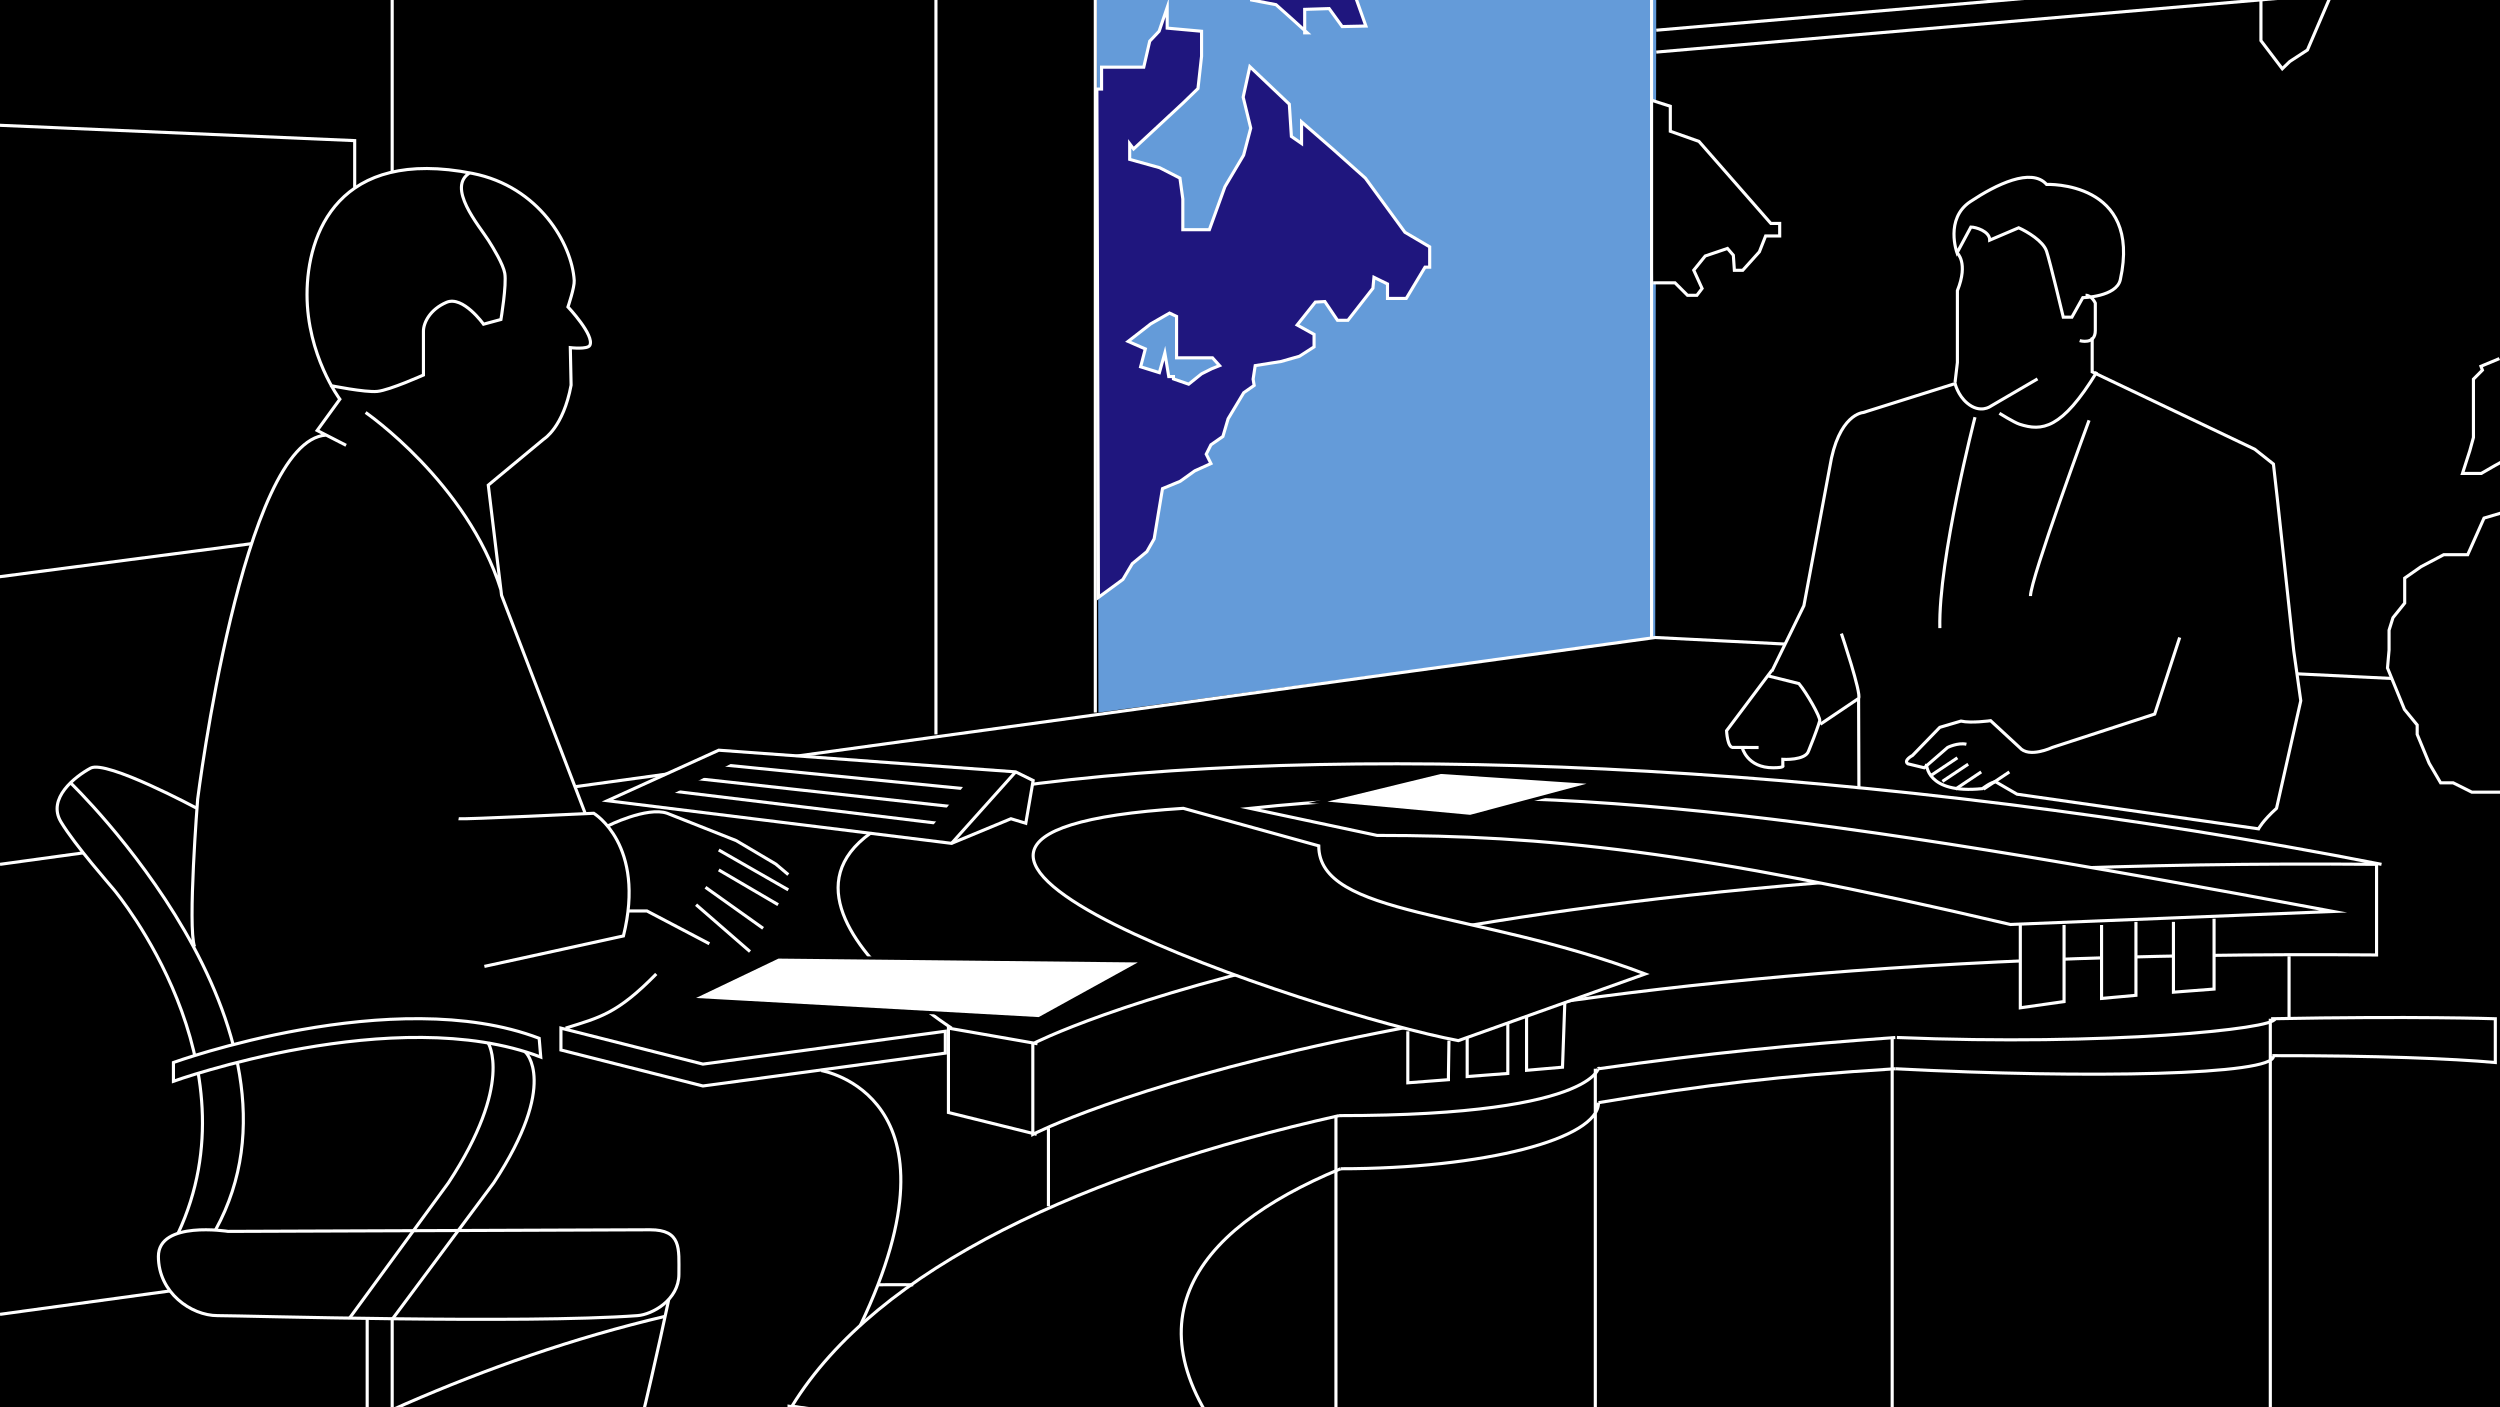
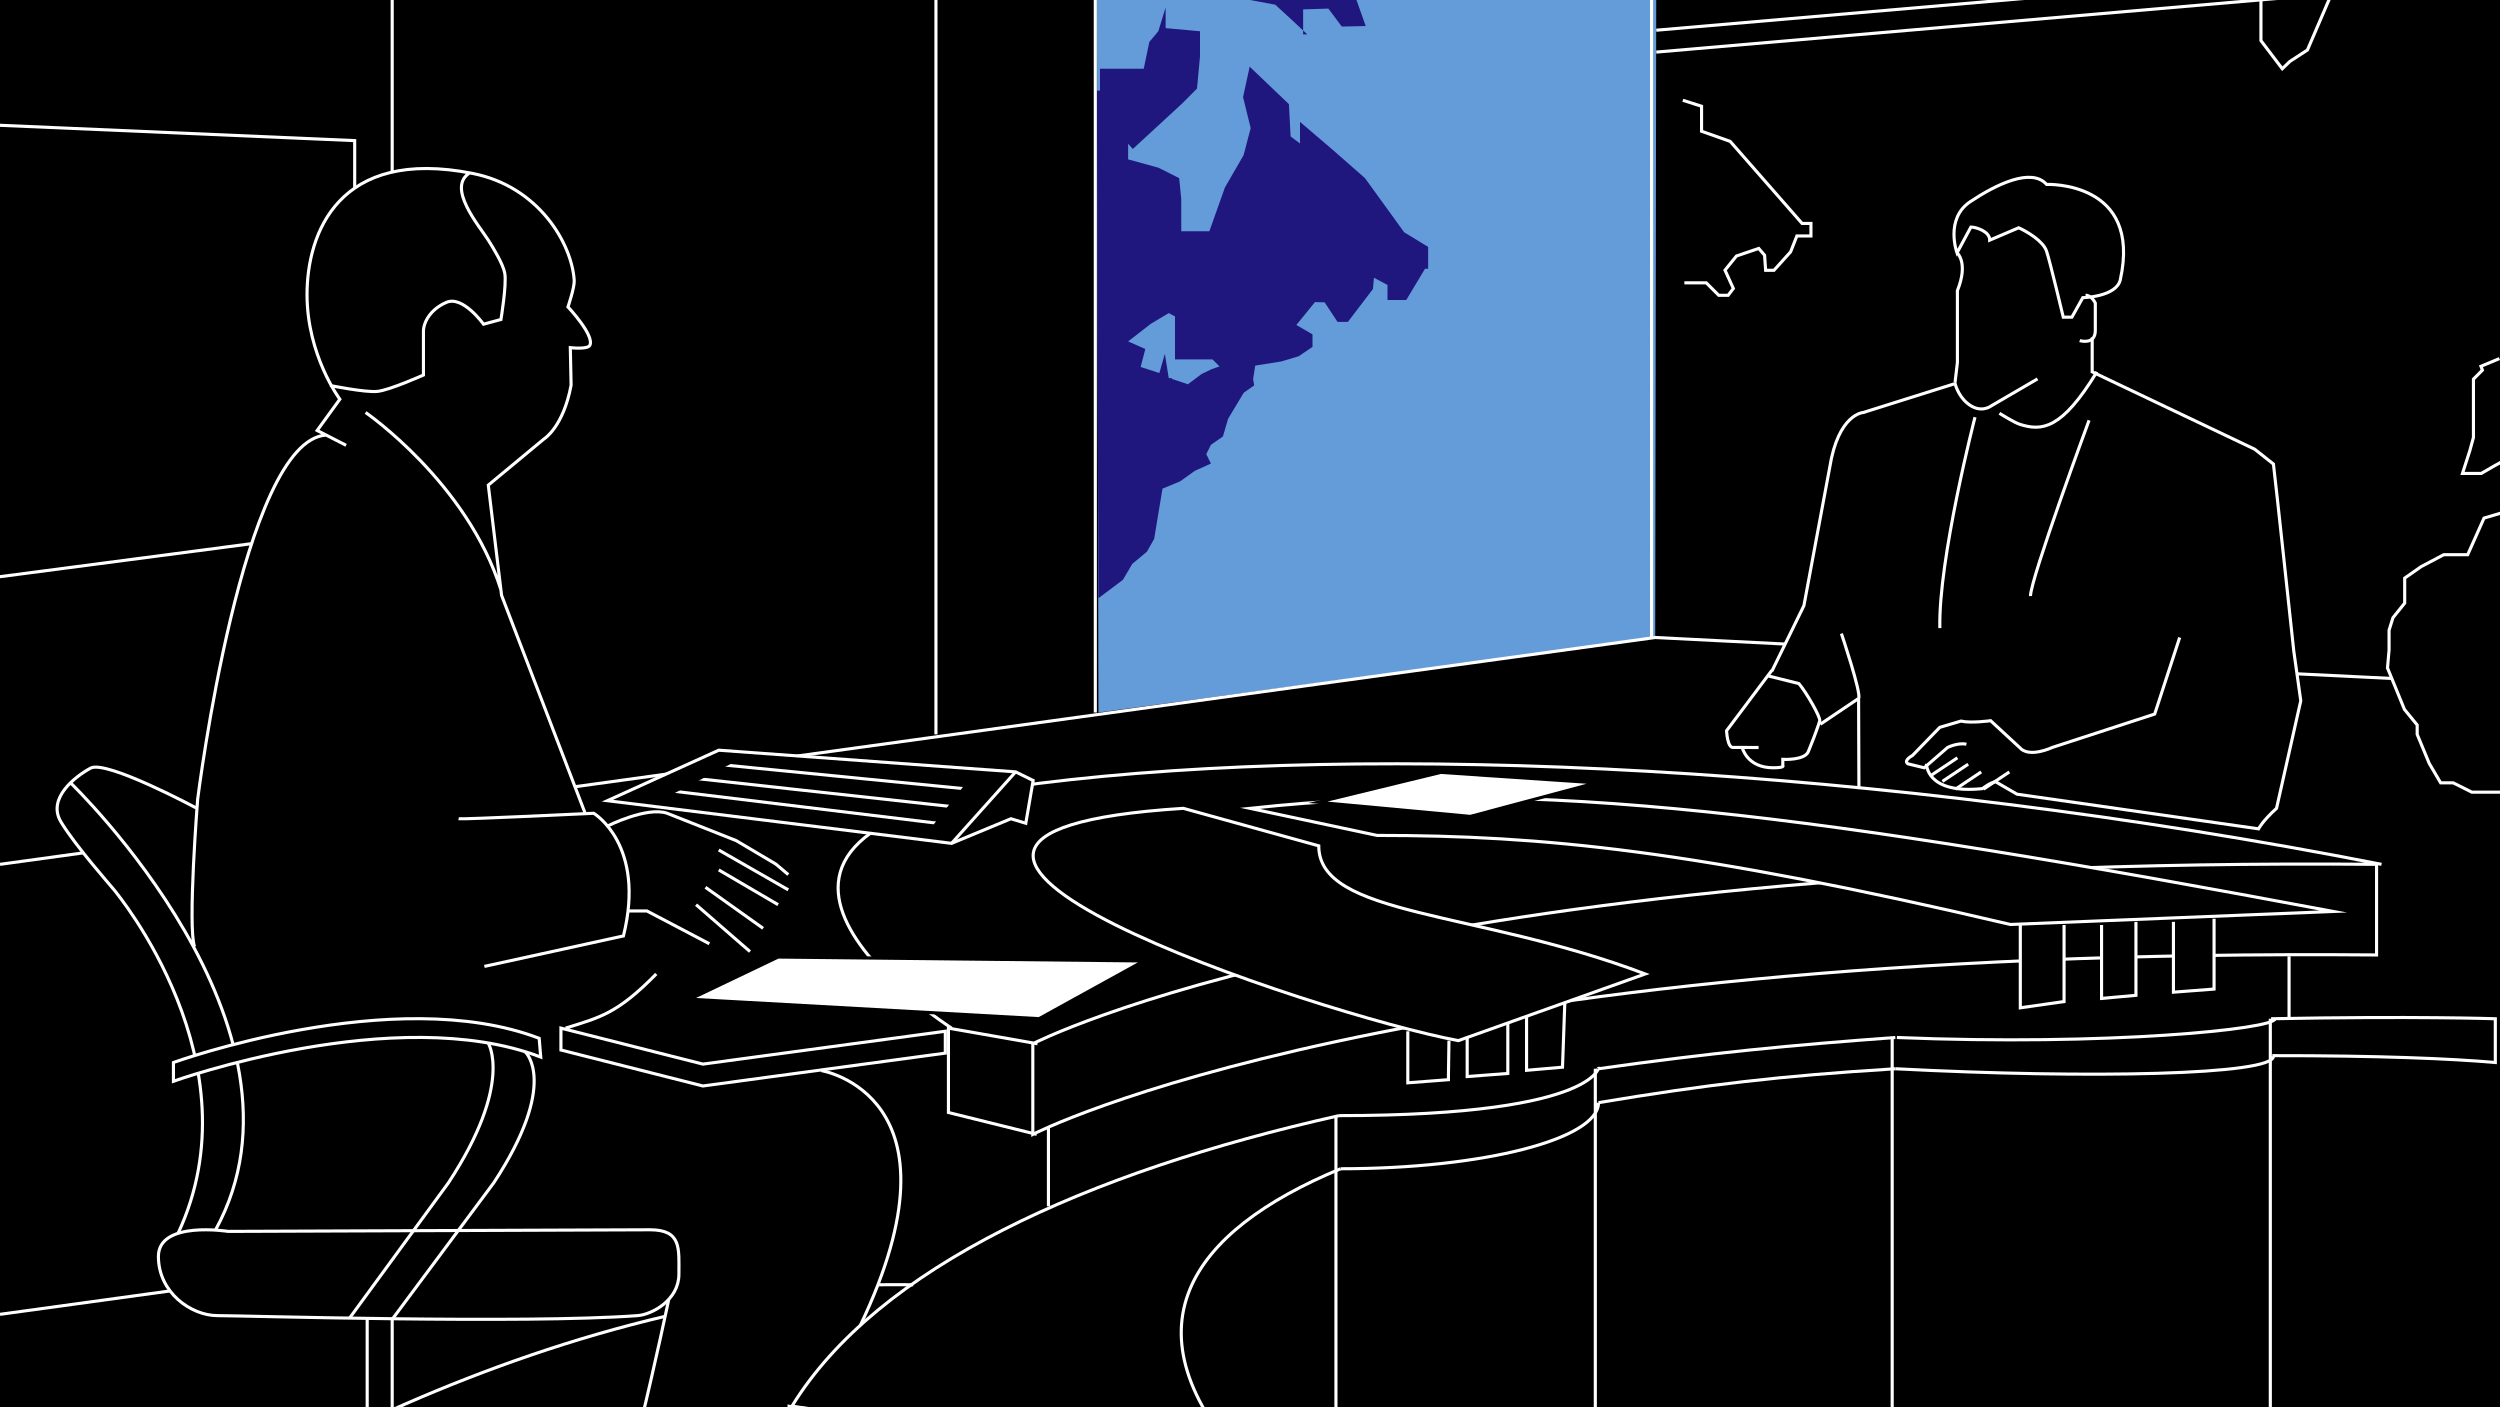
<svg xmlns="http://www.w3.org/2000/svg" width="800" height="450" viewBox="0 0 800 450">
  <path d="M0-2h800v462h-800z" />
  <path fill="#649BD9" d="M529.668 204l-178.168 24-.5-230h179z" />
  <path stroke="#fff" stroke-miterlimit="10" fill="none" d="M26.646 272.916l-26.646 3.672M571.198 206.097l-41.53-2.097-345.678 47.75M741.724 215.621M800 218.814l-64.964-3.193M54.414 413.099l-54.414 7.489" />
-   <path stroke="#fff" stroke-miterlimit="10" d="M528.5 32.083l6 1.917v8l9.167 3.25 23 26.25h2.833v4h-4.5l-2 5.083-5.333 5.917h-2.667l-.333-4.833-1.876-2.167-7.124 2.417-3.667 4.541 2.667 5.854-1.667 2.188h-3l-4-4h-7M799.812 114.75l-5.907 2.458.464 1.23-2.869 2.895v18.667l-1.168 4.25-2.333 7.25h6.001l4.332-2.5 3.333-1.833M805.107 162.75l-10.22 3.041-5.222 11.709h-7.665l-7.25 3.833-5.25 3.667v8l-3.75 4.667-1.25 4v6.333l-.502 5.755 5.418 13.245 4.084 5v3l3.831 9.25 3.667 6.25h4.002l5.998 3h11.002" />
-   <path fill="#1F167E" stroke="#fff" stroke-miterlimit="10" d="M351.5 191.166l7.831-5.75 3-5.042 4.667-3.854 2.333-4.094 1.333-8.047 1.333-8.017 5.667-2.352 4.667-3.339 5.169-2.337-1.503-3.002 1.503-3 3.831-2.667 1.666-5.666 5.003-8.334 3.33-2.333-.333-2 .667-4.333 8.333-1.334 5.833-1.666 4.67-2.999v-4.001l-5.418-3 5.832-7.334 3.041-.166 4.045 6.001h3.33l8-10.251.334-3.5 4.333 2.125.003 4.626h5.997l6.003-10h1.5v-6.501l-7.918-4.667-12.668-17.331-10.459-9.336-9.955-8.665v6.916l-3.252-2.251-.668-10.333-12.625-12-2.143 9.751 2.424 9.916-2.283 8.666-5.979 10.085-4.974 13.75h-8.5v-9.835l-.918-6.664-6.501-3.336-9.581-2.665v-5l1.249 1.665 15.791-14.666 4.813-4.667 1.147-10.333v-7.999l-11-1v-6.583l-2.585 7.583-3.001 3.166-1.914 8.334h-13.5v7h-1.5zM400.5-3v3l7.831 1.5 5.5 4.917 4.5 4.083h-.831v-7.5l7.831-.25 4.166 5.75 7.584-.168-3.209-8.999 2.397-2.333" />
-   <path fill="#649BD9" stroke="#fff" stroke-miterlimit="10" d="M361 109.25l7.25-5.625 6-3.437 2.25 1.062v13.25h11.5l2.25 2.5-2.5 1-3.25 1.625-4.125 3.313-4.875-1.688v-.75h-1.5l-1.25-7.531-1.75 6.281-6-1.875 1.5-5.719z" />
+   <path stroke="#fff" stroke-miterlimit="10" d="M538.5 32.083l6 1.917v8l9.167 3.25 23 26.25h2.833v4h-4.5l-2 5.083-5.333 5.917h-2.667l-.333-4.833-1.876-2.167-7.124 2.417-3.667 4.541 2.667 5.854-1.667 2.188h-3l-4-4h-7M799.812 114.75l-5.907 2.458.464 1.23-2.869 2.895v18.667l-1.168 4.25-2.333 7.25h6.001l4.332-2.5 3.333-1.833M805.107 162.75l-10.22 3.041-5.222 11.709h-7.665l-7.25 3.833-5.25 3.667v8l-3.75 4.667-1.25 4v6.333l-.502 5.755 5.418 13.245 4.084 5v3l3.831 9.25 3.667 6.25h4.002l5.998 3h11.002" />
+   <path fill="#1F167E" d="M351.5 191.416l7.831-5.875 3-5.104 4.667-3.886 2.333-4.109 1.333-8.055 1.333-8.021 5.667-2.354 4.667-3.34 5.169-2.337-1.503-3.003 1.503-3 3.831-2.667 1.666-5.666 5.003-8.334 3.33-2.333-.333-2 .667-4.333 8.333-1.334 5.583-1.666 4.42-2.999v-4.001l-5.168-3 5.957-7.334 3.104.084 4.107 6.251h3.33l8-10.501.334-3.625 4.333 2.312.003 4.814h5.997l6.003-10h1v-7.001l-7.668-4.667-12.543-17.331-10.646-9.336-10.143-8.665v6.916l-3.002-2.251-.543-10.333-12.562-12-2.112 9.751 2.44 9.916-2.276 8.666-5.975 10.335-4.97 14h-9v-10.335l-.668-6.664-6.626-3.336-9.706-2.665v-5l1.499 1.665 15.916-14.666 4.626-4.667.959-10.333v-7.999l-11-1v-6.583l-2.335 7.583-2.876 3.416-1.789 8.584h-14v7h-1zM400-3v3l8.081 1.5 5.625 5.167 4.625 4.333h-1.331v-8l8.081-.25 4.291 5.75 7.647-.168-3.178-8.999 2.162-2.333" />
+   <path fill="#649BD9" d="M361 109.25l7.25-5.625 5.75-3.437 2 1.062v13.75h12l2.25 2.25-2.5.875-3.25 1.563-4.375 3.281-5.125-1.719v-.25h-1l-1.25-7.781-1.75 6.156-6-1.937 1.5-5.75z" />
  <path stroke="#fff" stroke-miterlimit="10" d="M723.5 0v13l6.832 9.001 2.418-2.334 5.625-3.667 7.729-18" />
  <path stroke="#fff" stroke-miterlimit="10" fill="none" d="M528.5-2v206M606.5 332c-33.667 2.465-58.792 4.872-95 10M727.126 337.808c33.683-.034 57.374.962 71.374 2.192v-14s-26.089-.889-71.75 0M727.626 337.808M511.527 352.846c34.688-5.789 57.848-8.538 94.973-10.846M428.5 357c-80.75 18.125-147.774 48.49-175.084 93l146.209 20c-41.374-44.739-18.86-75.988 29.375-96" />
  <path stroke="#fff" stroke-miterlimit="10" fill="none" d="M252.5 450v90.5h146v-70.5zM760.5 305.588c-314-2.747-430 57.413-430 57.413v-29s116-60.16 430-57.413v29zM332 334.001l-28.5-5.001v27l28.25 7.001M304.5 329s-97.985-62.568 28-78.331c106.759-13.357 269.127-5.594 429.582 25.919M530 16.669l270-23.333M530 9.669l270-23.333M80.513 173.969l-80.888 10.619M-1.25 40.041l114.75 4.959v15M299.5-2v237M350.5-2v230M125.5-2v57M304.5 329" />
  <path stroke="#fff" stroke-miterlimit="10" fill="none" d="M302.5 337l-77.566 10.514-45.434-11.514v-7l45.434 11.514 77.566-10.514zM181 329c11-3.447 16.5-4.583 29-17.332M732.5 306v20M335.5 361v25M146.75 262c1.5.25 43.25-1.75 43.25-1.75s16.75 10 9.5 39.25l-44.5 9.75M222.75 289.5l17.25 15M225.75 283.938l18.438 13.124M104.382 139.23c-26.75 1.5-41.132 116.52-41.132 116.52s-3.25 40.937-1 47.186M110.75 142.5l-9.25-4.75 7.25-10s-10.5-14-10.5-33.5 10-47.25 53-38.75c21.183 4.188 31.745 22.47 32.5 34.25.139 2.169-2 8.462-2 8.462s8.591 9.13 7 12.288c-.708 1.405-6.25.75-6.25.75l.25 12c-2.5 13.5-8.715 17.25-8.715 17.25l-17.785 14.75 4.25 35.25 26.75 69.75M117 132s32.569 22.432 43.285 56.716M150.499 55.211c-7.876 4.586 2.793 16.983 5.813 21.726 1.578 2.479 4.72 7.636 5.219 10.531.629 3.65-1.231 14.766-1.231 14.766l-5.573 1.508s-6.599-9.246-11.849-6.996-7.378 6.504-7.378 9.254v14s-10.74 4.83-14.75 5.25c-3.85.404-15.119-1.894-15.119-1.894M230 272l22.25 12.75M230 278.375l19 11.125M201 291.5h6l20 10.5M63.03 258.668s-29.03-15.572-34.03-12.87-14 9.704-9.5 17.203 16 20.499 17 21.749 45.976 55.422 20.476 109.922M22.562 250.5s81.82 78.5 46.438 143.029" />
  <path d="M73 394.047s-22.312-3.564-22.312 8.023 10.5 18.93 18.906 18.93 97.906 2.681 134.406 0c4.672-.343 13.25-5 13.25-13.25s.891-14.221-9.25-14.221l-135 .518zM652 121.25l-15 8.75s-3.334 2.5-7.5-1c-3.023-2.54-3.875-6.25-3.875-6.25l-29.375 9.25s-8 .375-10.75 17.625l-8.25 44.188-10.25 20.968M639.812 132.25s4.695 2.935 6.438 3.5c7.107 2.304 13.5 1.75 24.75-16.75M632 133.5s-11.75 45.5-11.25 67.5M668.5 134.5s-18.75 50.75-18.75 56.25" stroke="#fff" stroke-miterlimit="10" fill="none" />
  <path d="M678.5 89.5c-1.221 5.535-12 5.75-12 5.75l-3.5 6.25h-2.75s-4.258-17.867-5.352-21.117-6.164-6.242-8.914-7.492l-9.266 3.953c0-2.875-4.531-4.188-6.031-4.188l-4.445 8.266s-3.992-10.898 4.258-16.398 19.562-11.012 24.406-5.512c0 0 30.594-1.262 23.594 30.488zM665.5 109s5 1.5 5-3.25v-8.75s-1.125-2.531-3.125-2.516" stroke="#fff" stroke-miterlimit="10" fill="none" />
  <path d="M689.5 228.5l-32.75 10.676 32.75-10.676zM697.5 204l-8 24.5-32.75 10.676s-7.5 3.574-10.5 0l-9.25-8.555s-6.25.879-9.5.129l-6.766 2-8.734 9s-3 1.578-1.5 2.664l5.25 1.273 7.5-6.512s3.25-1.617 6-1.021M567 214.5l-14.5 19.338s.25 5.764 2.25 5.338l8 .022M589.25 202.75s6.5 19.25 5.5 20.75M594.854 252.5l-.104-29-12.24 8.25M557.5 239.198s1.5 6.544 10 6.489c3.824-.024 3-.688 3-.688v-2s7.297.428 8.25-2.706l1.625-4.108s1.688-4.436 1.938-5.564c.25-1.13-4.156-8.871-6.656-11.871l-10.016-2.5M626.242 80.875s3.758 3.125.125 12.125v23l-.742 6.25M616.467 244.414s-.217 9.808 17.908 7.946c0 0 2.812-2.181 4.25-2.181l3.281 1.91 3.547 2.054 77.277 11.085s1.26-2.489 5.76-6.571l7.755-34.413-2.247-15.997s-5.998-56-6.498-59.75l-6-4.749-52-24.75v-11" stroke="#fff" stroke-miterlimit="10" fill="none" />
  <path stroke="#fff" stroke-miterlimit="10" d="M194.367 256.222l110.133 13.653 19-7.875 4.75 1.445 2.359-13.679-5.609-2.766-95-6.936z" />
  <path fill="#fff" stroke="#000" stroke-miterlimit="10" d="M249 306.25l-28.25 13.499 111.75 6.228 33.5-18.477z" />
  <path d="M356.75 208.5" stroke="#fff" stroke-miterlimit="10" fill="none" />
  <path d="M173.035 338.257c-46.465-17.743-117.535 7.743-117.535 7.743v-6s70.57-25.486 117.035-7.743l.5 6z" stroke="#fff" stroke-miterlimit="10" />
  <path d="M156.149 333.617s8.351 12.883-12.649 44.883l-31.644 43.302M168.107 336.642s10.893 9.858-10.107 41.858l-32.5 43.691v52.809M117.5 475v-53M280.946 411.122c2.519-.059 8.763 0 11.293 0M2 525s92.375-75.966 211-103.808M262.808 342.583s47.745 7.8 12.468 81.608M427.5 459v-102M510.5 342v117M511.527 352.846c0 11.607-36.65 21.154-82.527 21.154" stroke="#fff" stroke-miterlimit="10" fill="none" />
  <path d="M217.27 530.25c13.632-1.8-78.77-38.75-78.77-38.75l-7.5-15h-15l-8.25 15.5s-72.75 26.023-72.75 38.625c0 0 133.04 6.125 182.27-.375zM605.5 332v127M726.5 326v133M728 326c0 3.316-53.75 8.75-121 6M214 415.8s-16.167 77.534-25.25 92.867M511.5 341.887c0-2.262 3.429 15.113-83 15.113M727.5 338.001c0 5.983-58.5 7.249-121 3.999M194.407 264.325s12.593-6.325 19.093-4.075l22.094 8.75 12.656 7.497 4 3.378M618.128 248l8.239-5.5M621.573 250.035l8.239-5.5M634.745 252.521l8.239-5.5M625.745 252.521l8.239-5.5" stroke="#fff" stroke-miterlimit="10" fill="none" />
  <path stroke="#fff" stroke-miterlimit="10" d="M646.5 296v26.5l14-2v-24.5M708.5 294v22.5l-13 1v-22.5M500.762 320.23l-.762 21.27-11.5 1v-17.5M450.5 330v16.5l13-1v-1.5l.167-10.999M672.5 296v23.5l11-1v-23.5M469.5 332v12.5l13-1v-16.5M325 247l-20.5 22.875" />
  <path d="M378.667 258.668l43.333 12c0 22.662 50.333 20.5 104.458 41l-59.791 21.333c-44.667-8.356-219.334-66-88-74.333zM440.666 267.334l-40.666-8.666c93-10.001 181.333 1.999 346.667 33l-103.333 4.166c-101.334-23.834-150.002-28.5-202.668-28.5z" stroke="#fff" stroke-miterlimit="10" />
  <path fill="#fff" stroke="#000" stroke-miterlimit="10" d="M421.748 256.727l48.752 4.523 40.25-10.75-49.744-3.332z" />
  <path stroke="#fff" stroke-miterlimit="10" d="M231.25 244.75l77.509 7.655M223.329 249.18l82.421 9.07M212 252.75l90.5 11" />
  <path stroke="#000" stroke-width="4" stroke-miterlimit="10" fill="none" d="M300 265.5l10.75-13.75" />
  <path d="M211.305 256.146l-1.86-3.542 21.434-11.262 5.996 1.533z" />
</svg>
